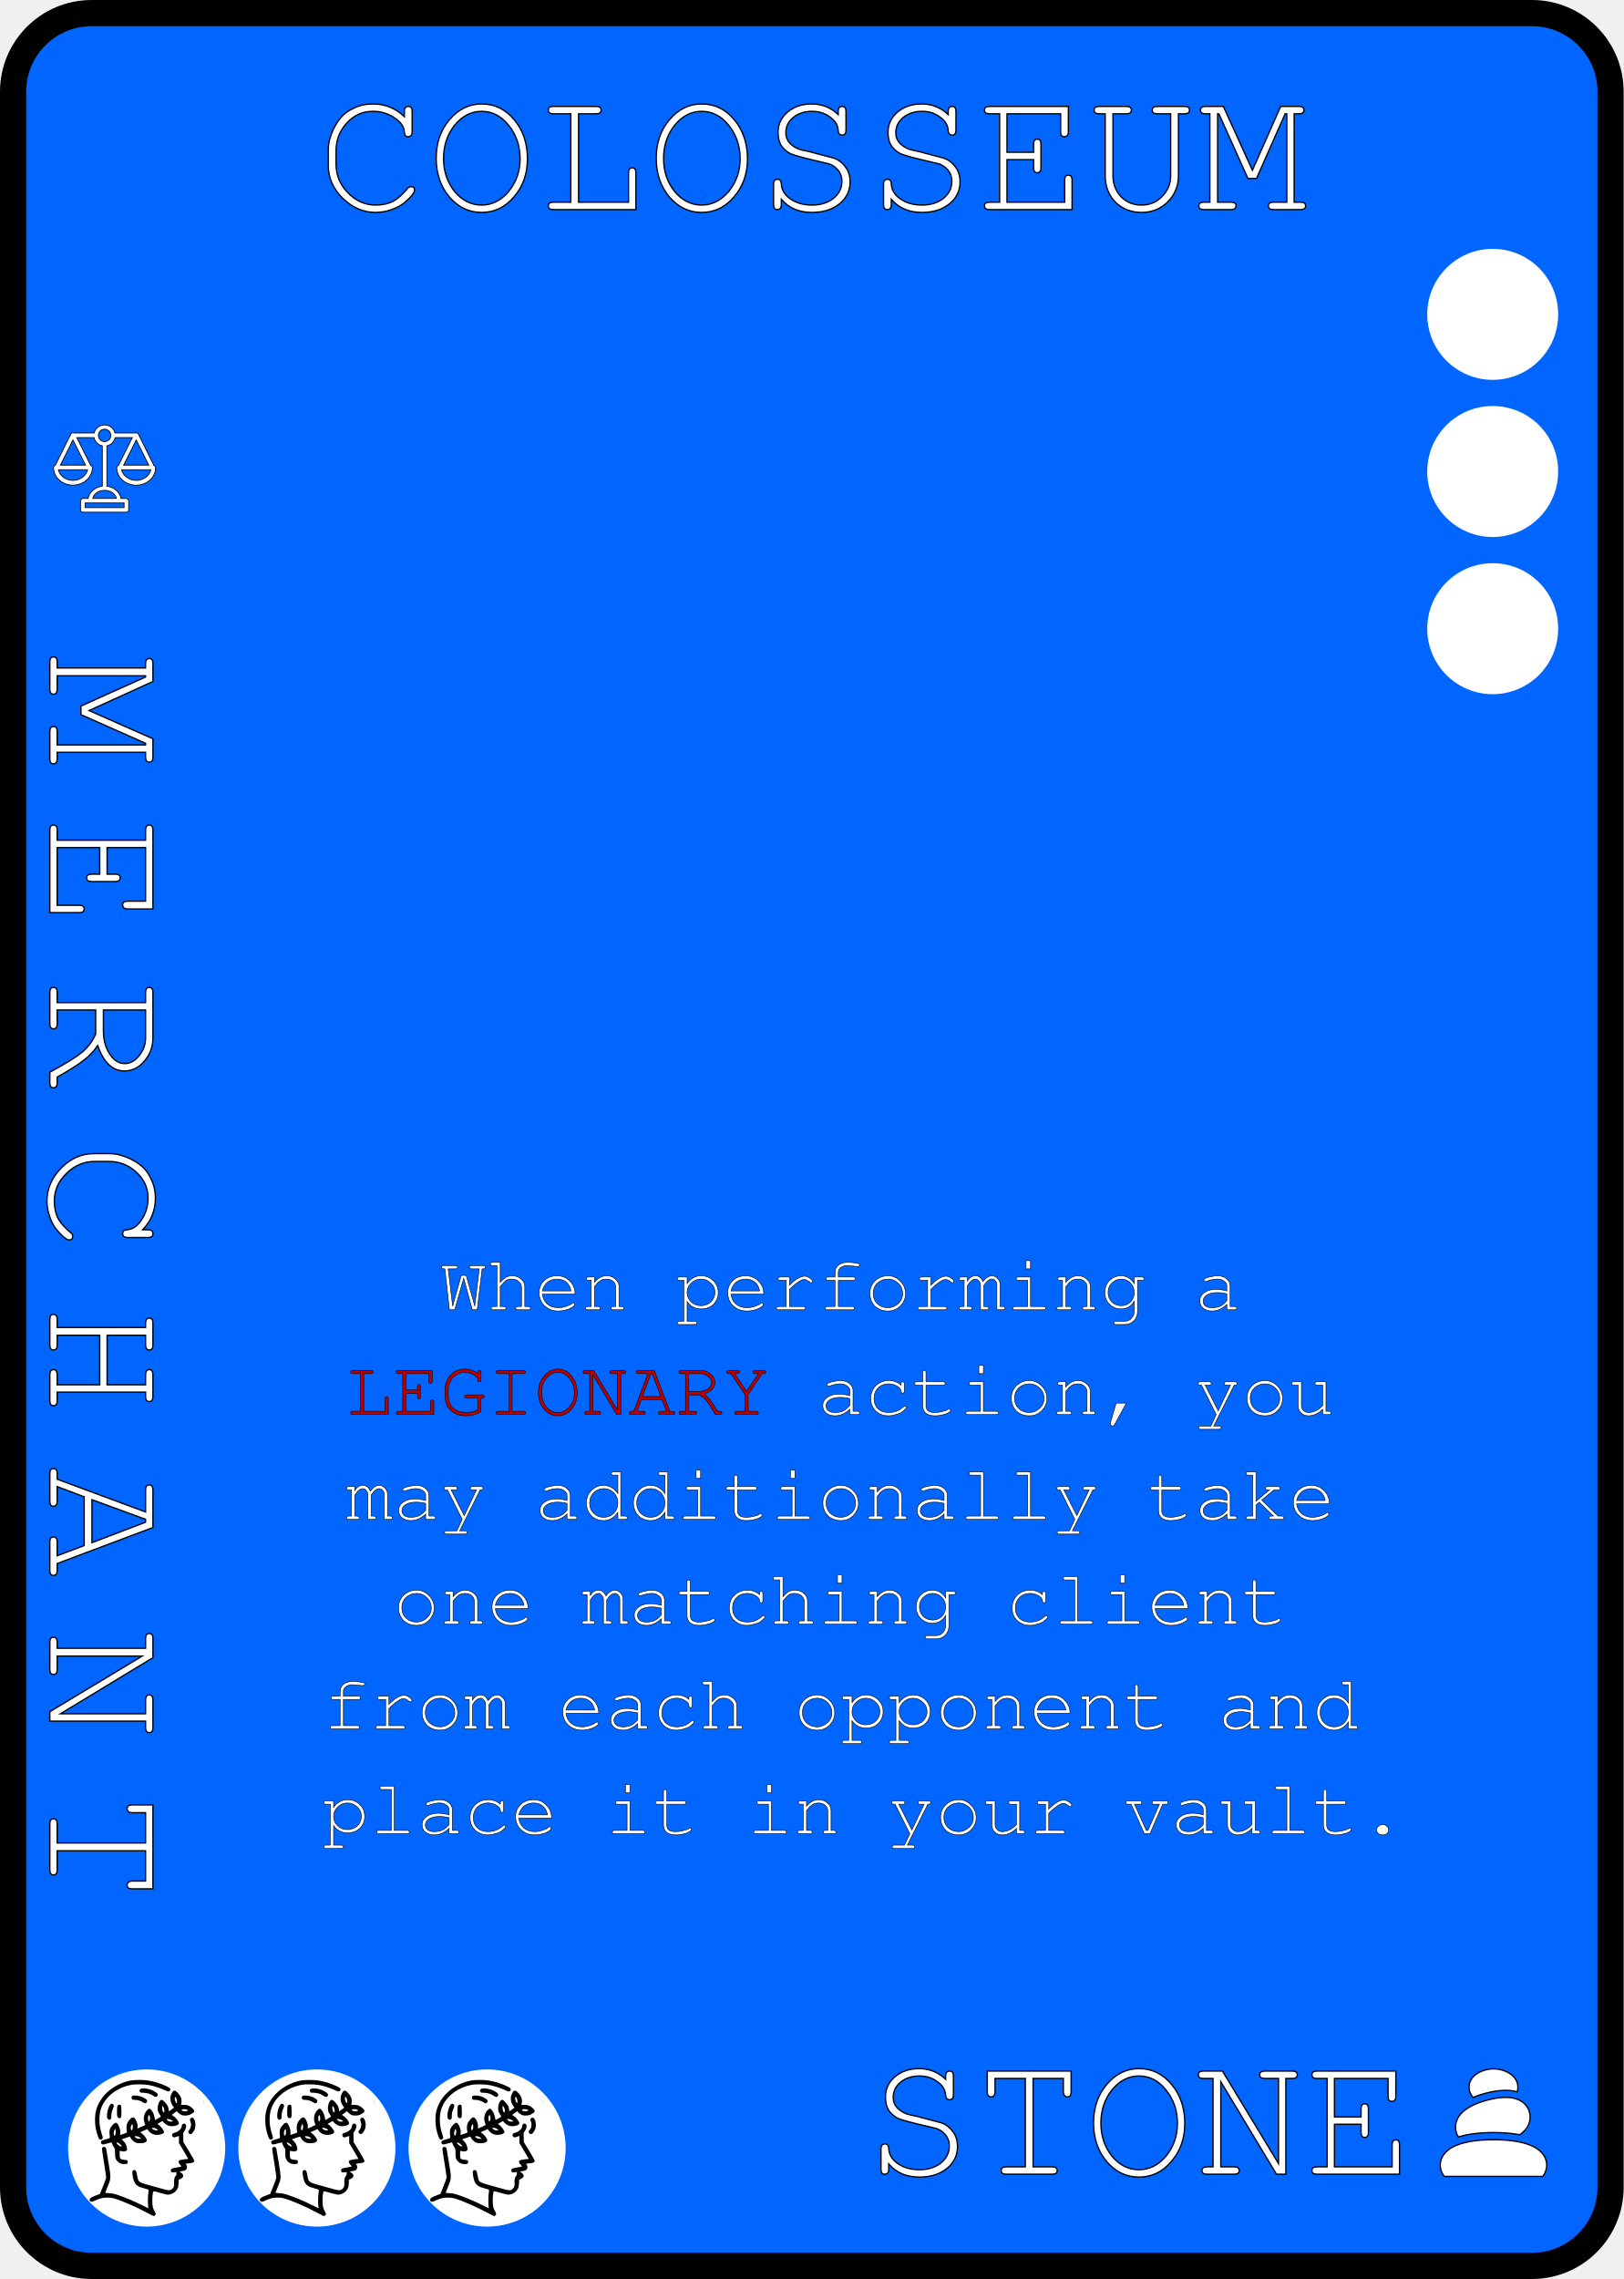
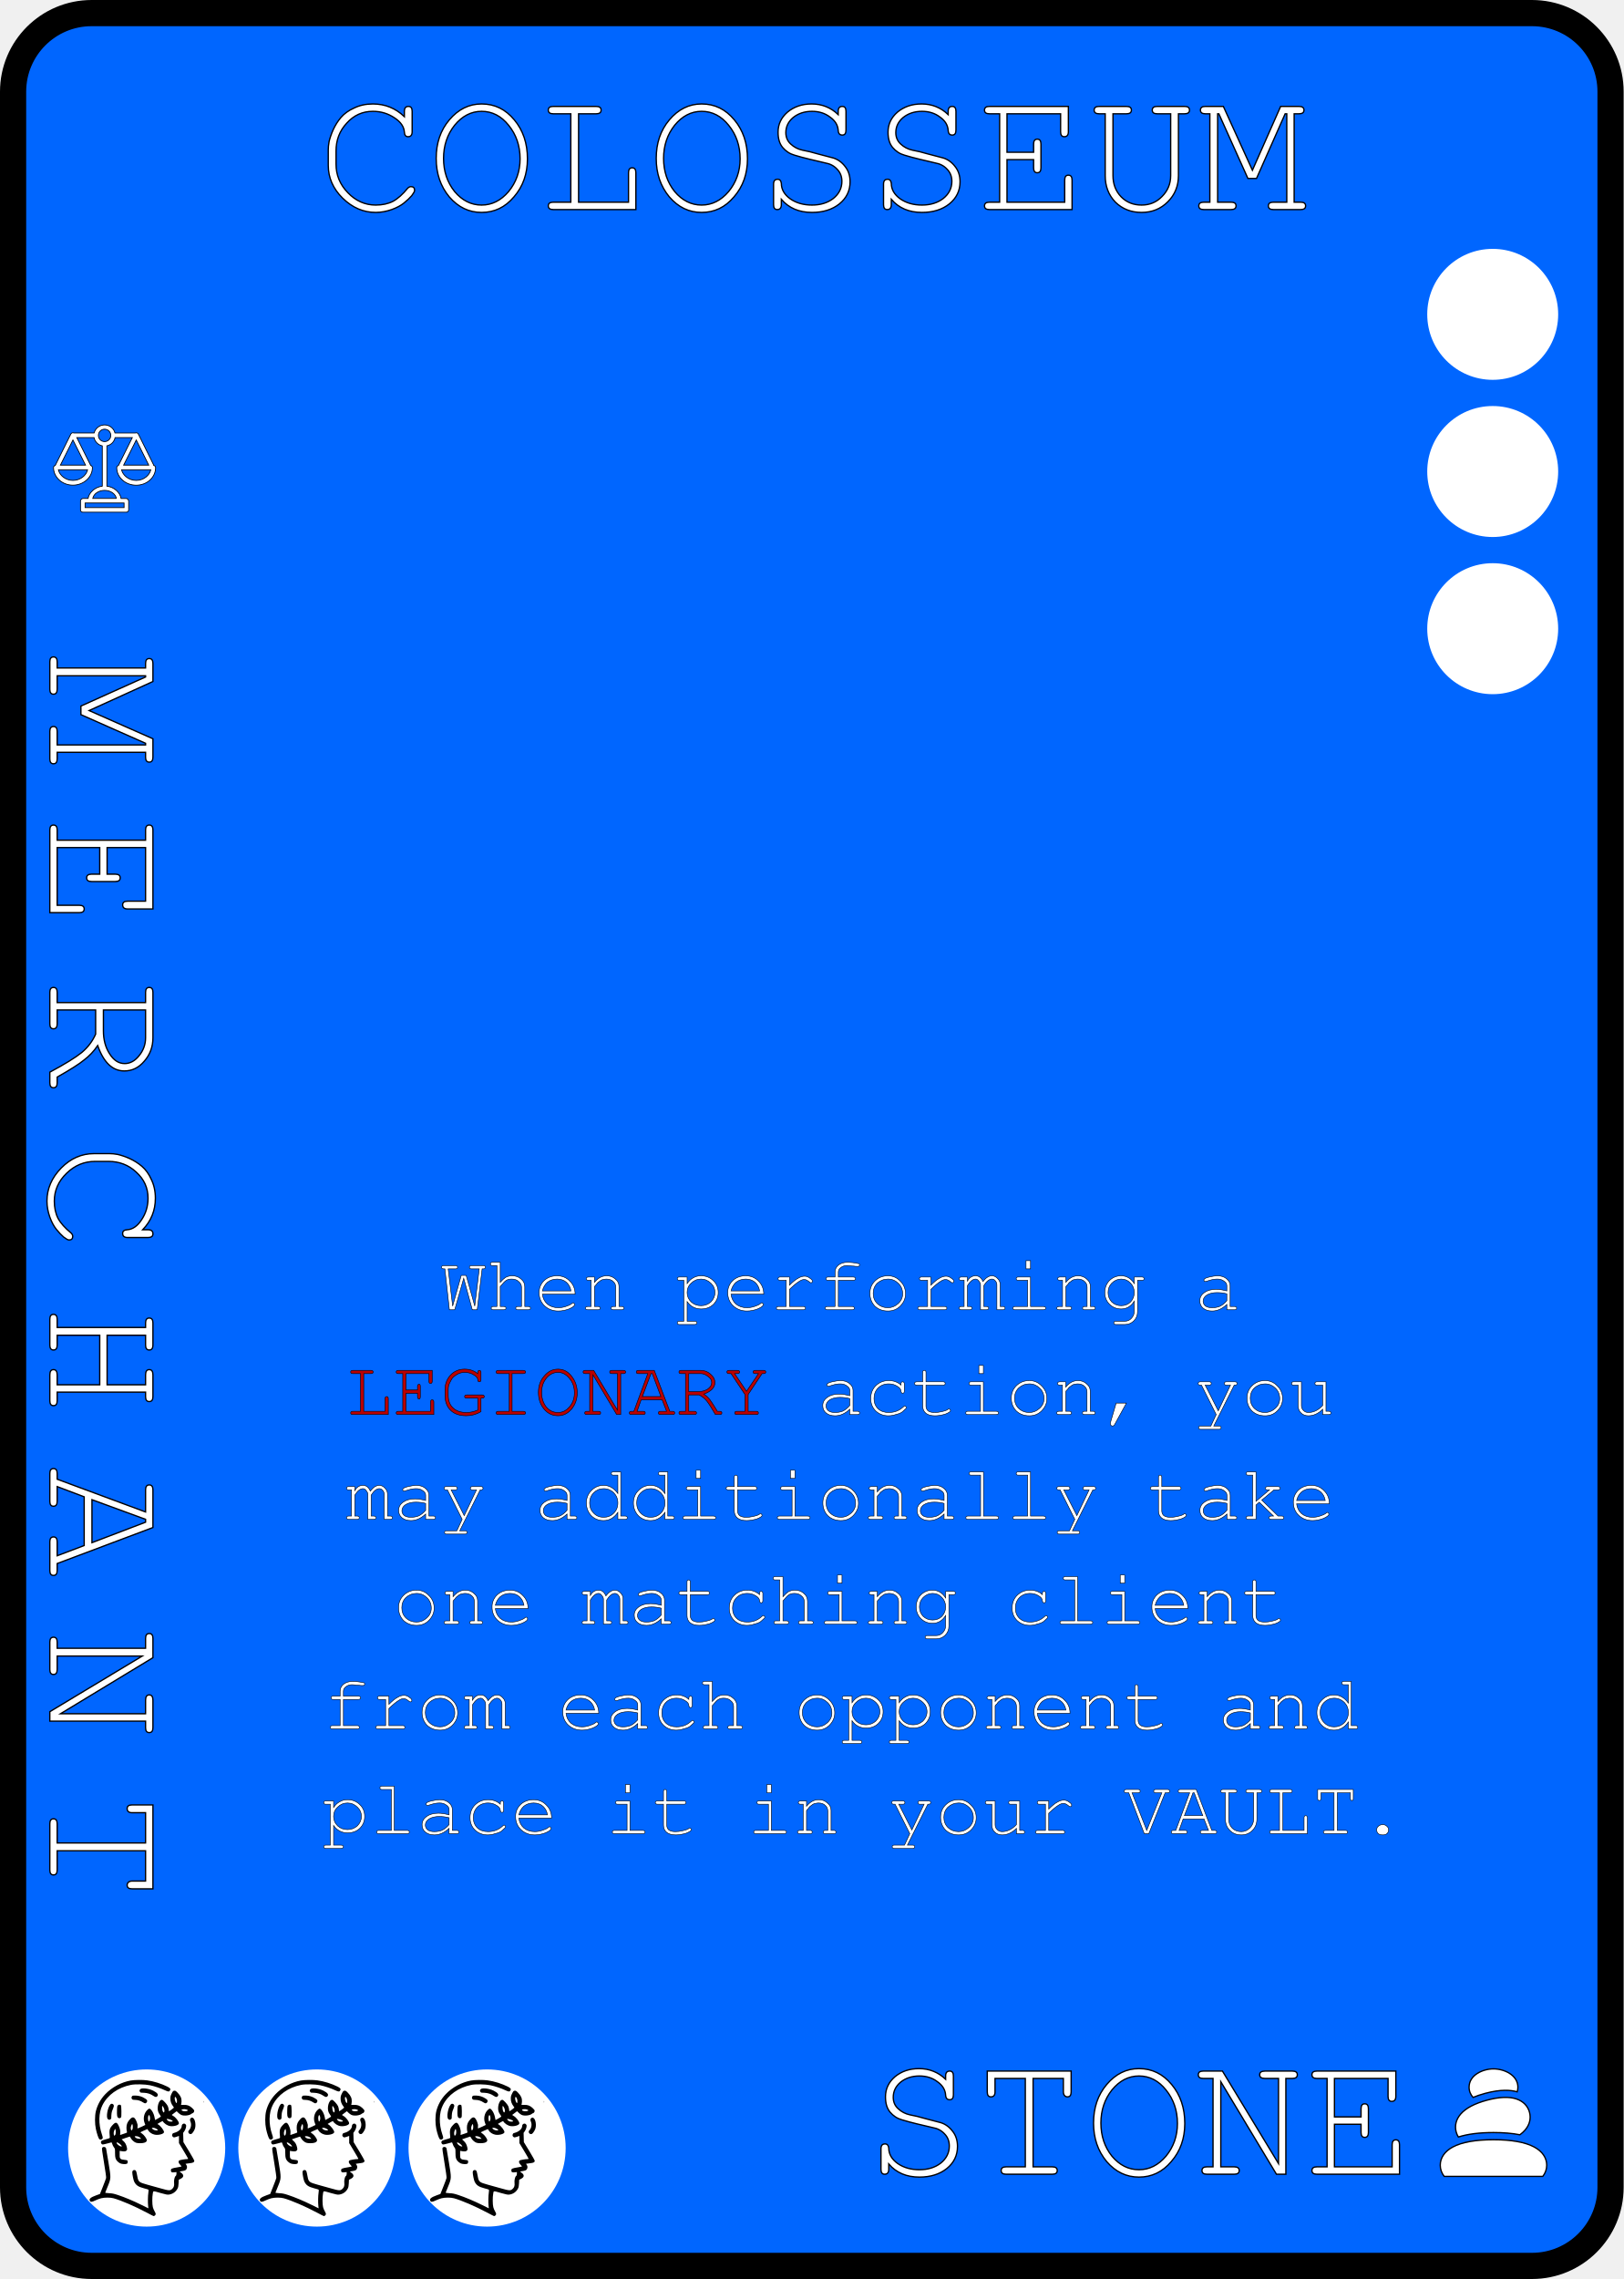
<svg xmlns="http://www.w3.org/2000/svg" width="62" height="87" viewbox="0 0 62 87">
  <rect id="card" x="0.5" y="0.5" rx="3" ry="3" width="61" height="86" style="             fill:#0066ff;             stroke:black;             stroke-width:1px         " />
  <g id="value">
    <circle cx="57" cy="12" r="2.5" style="                 fill:#ffffff;                 stroke:none             " />
    <circle cx="57" cy="18" r="2.5" style="                 fill:#ffffff;                 stroke:none             " />
    <circle cx="57" cy="24" r="2.5" style="                 fill:#ffffff;                 stroke:none             " />
  </g>
  <path id="role-symbol" style="             fill:#ffffff;             stroke:#000000;             stroke-width:0.03px         " d="M 5.877,17.769 5.282,16.569 c -0.016,-0.029 -0.046,-0.047 -0.079,-0.048 l -0.039,0.009 H 4.392 C 4.335,16.309 4.111,16.177 3.890,16.234 c -0.145,0.038 -0.258,0.151 -0.296,0.295 H 2.824 l -0.039,-0.009 c -0.033,0 -0.063,0.019 -0.079,0.048 l -0.596,1.200 c -0.039,0.008 -0.067,0.043 -0.066,0.083 0,0.368 0.333,0.670 0.740,0.670 0.407,0 0.745,-0.302 0.745,-0.670 0,-0.039 -0.028,-0.073 -0.066,-0.083 L 2.933,16.705 H 3.591 c 0.033,0.158 0.157,0.282 0.315,0.316 v 1.538 c -0.285,0.035 -0.508,0.250 -0.543,0.469 H 3.170 c -0.051,0.004 -0.092,0.045 -0.096,0.096 v 0.350 c 0.005,0.048 0.047,0.084 0.096,0.079 0,0 0,0 0,0 h 1.647 c 0.048,0.005 0.091,-0.030 0.096,-0.078 0,0 0,0 0,0 v -0.350 c -0.004,-0.051 -0.045,-0.092 -0.096,-0.096 H 4.624 C 4.589,18.808 4.366,18.593 4.081,18.558 v -1.538 c 0.158,-0.033 0.282,-0.157 0.315,-0.315 h 0.657 l -0.530,1.065 c -0.038,0.009 -0.065,0.044 -0.066,0.083 0,0.368 0.333,0.670 0.745,0.670 0.412,0 0.740,-0.302 0.740,-0.670 0,-0.040 -0.027,-0.075 -0.066,-0.083 z m -3.093,0.570 c -0.276,0 -0.508,-0.188 -0.556,-0.407 h 1.117 c -0.048,0.219 -0.280,0.407 -0.561,0.407 z M 3.266,17.756 H 2.307 L 2.785,16.797 Z M 4.738,19.202 v 0.175 H 3.249 V 19.202 Z M 4.445,19.027 H 3.542 c 0.035,-0.175 0.223,-0.307 0.451,-0.307 0.228,0 0.416,0.131 0.451,0.307 z M 3.994,16.858 c -0.131,0 -0.237,-0.106 -0.237,-0.237 0,-0.131 0.106,-0.237 0.237,-0.237 0.131,0 0.237,0.106 0.237,0.237 0,0.131 -0.106,0.237 -0.237,0.237 z M 5.203,16.797 5.680,17.756 H 4.721 Z m 0,1.542 c -0.280,0 -0.513,-0.188 -0.561,-0.407 h 1.117 c -0.048,0.219 -0.280,0.407 -0.556,0.407 z" />
  <text id="role-text" x="4" y="25" writing-mode="tb" rotate="270" style="             font-family:FreeMono,monospace;             font-size:7px;             letter-spacing:2px;             fill:#ffffff;             stroke:#000000;             stroke-width:0.05px         ">MERCHANT</text>
  <g id="material-symbol">
    <path d="m 56.711,79.913 c 0.604,-0.162 0.983,-0.127 1.224,-0.059 0.018,-0.054 0.027,-0.113 0.027,-0.176 0,-0.461 -0.520,-0.699 -0.932,-0.699 -0.409,0 -0.932,0.235 -0.932,0.699 0,0.156 0.059,0.286 0.153,0.390 0.139,-0.058 0.292,-0.110 0.460,-0.155 z" style="                 fill:#ffffff;                 stroke:#000000;                 stroke-width:0.05px             " />
    <path d="m 55.689,81.579 c 0.353,-0.113 0.802,-0.170 1.341,-0.170 0.381,0 0.718,0.028 1.007,0.085 0.076,-0.055 0.141,-0.113 0.195,-0.176 0.176,-0.201 0.237,-0.443 0.173,-0.683 -0.064,-0.239 -0.238,-0.418 -0.491,-0.505 -0.283,-0.097 -0.664,-0.082 -1.133,0.044 -0.469,0.126 -0.806,0.303 -1.003,0.529 -0.176,0.201 -0.237,0.443 -0.173,0.683 0.019,0.069 0.047,0.134 0.083,0.192 z" style="                 fill:#ffffff;                 stroke:#000000;                 stroke-width:0.05px             " />
    <path d="m 58.912,83.083 c 0.099,-0.127 0.151,-0.272 0.151,-0.428 0,-0.283 -0.171,-0.530 -0.482,-0.695 -0.346,-0.184 -0.867,-0.277 -1.551,-0.277 -0.684,0 -1.205,0.093 -1.551,0.277 -0.311,0.165 -0.482,0.412 -0.482,0.695 0,0.156 0.052,0.301 0.151,0.428 z" style="                 fill:#ffffff;                 stroke:#000000;                 stroke-width:0.05px             " />
  </g>
  <text id="material-text" x="54" y="83" style="             font-family:FreeMono,monospace;             font-size:7px;             text-anchor:end;             fill:#ffffff;             stroke:#000000;             stroke-width:0.05px         ">STONE</text>
  <text id="name" x="31" y="8" style="             font-family:FreeMono,monospace;             font-size:7px;             text-anchor:middle;             fill:#ffffff;             stroke:#000000;             stroke-width:0.05px         ">COLOSSEUM</text>
  <g id="coin1">
    <circle cx="5.6" cy="82" r="3" style="                 fill:#ffffff;                 stroke:none             " />
    <path style="                 fill:#000000;                 stroke:none             " d="m 5.590,84.459 c -0.413,-0.223 -0.973,-0.464 -1.255,-0.541 -0.126,-0.034 -0.340,-0.034 -0.474,0 -0.056,0.014 -0.157,0.052 -0.224,0.084 -0.131,0.062 -0.178,0.065 -0.207,0.011 -0.038,-0.072 0.035,-0.133 0.250,-0.210 l 0.137,-0.049 0.113,-0.283 c 0.062,-0.155 0.117,-0.304 0.122,-0.329 0.005,-0.029 -0.025,-0.253 -0.080,-0.581 -0.067,-0.402 -0.085,-0.541 -0.074,-0.563 0.033,-0.061 0.138,-0.048 0.153,0.019 0.004,0.018 0.044,0.253 0.089,0.521 0.102,0.613 0.102,0.609 -0.023,0.920 -0.050,0.124 -0.094,0.234 -0.098,0.242 -0.005,0.011 0.043,0.019 0.144,0.024 0.124,0.006 0.184,0.019 0.340,0.070 0.253,0.083 0.586,0.222 0.903,0.379 l 0.261,0.129 -0.010,-0.087 c -0.015,-0.131 -0.011,-0.390 0.008,-0.509 0.009,-0.058 0.011,-0.110 0.004,-0.116 -0.007,-0.007 -0.081,-0.029 -0.166,-0.051 -0.225,-0.059 -0.308,-0.115 -0.379,-0.255 -0.028,-0.055 -0.073,-0.277 -0.073,-0.361 0,-0.061 0.051,-0.099 0.107,-0.078 0.041,0.016 0.048,0.035 0.088,0.249 0.037,0.198 0.062,0.218 0.387,0.307 0.110,0.030 0.333,0.092 0.496,0.138 0.331,0.093 0.363,0.094 0.448,0.020 0.060,-0.053 0.083,-0.124 0.071,-0.225 -0.012,-0.100 0.017,-0.233 0.058,-0.266 0.024,-0.019 0.032,-0.042 0.032,-0.088 v -0.062 l -0.084,0.010 c -0.100,0.011 -0.128,-0.005 -0.128,-0.077 0,-0.063 0.032,-0.078 0.252,-0.114 0.086,-0.014 0.157,-0.030 0.157,-0.036 0,-0.005 -0.026,-0.035 -0.058,-0.067 -0.062,-0.061 -0.076,-0.119 -0.037,-0.158 0.018,-0.018 0.224,-0.054 0.312,-0.054 0.018,0 0.032,-0.006 0.032,-0.014 0,-0.008 -0.079,-0.145 -0.175,-0.305 l -0.175,-0.291 v -0.135 -0.139 l -0.08,0.028 c -0.044,0.015 -0.092,0.028 -0.107,0.028 -0.033,0 -0.076,-0.044 -0.076,-0.079 0,-0.033 0.026,-0.082 0.045,-0.082 0.008,0 0.05,-0.014 0.096,-0.031 0.129,-0.048 0.226,-0.149 0.226,-0.235 0,-0.093 0.107,-0.135 0.155,-0.062 0.021,0.032 0.022,0.048 0.007,0.116 -0.01,0.043 -0.037,0.106 -0.062,0.139 l -0.044,0.061 0.005,0.177 0.005,0.177 0.208,0.34 c 0.117,0.192 0.208,0.356 0.208,0.376 0,0.048 -0.047,0.075 -0.153,0.086 -0.048,0.005 -0.109,0.013 -0.135,0.018 l -0.047,0.008 0.029,0.041 c 0.035,0.049 0.037,0.103 0.007,0.161 -0.023,0.045 -0.065,0.061 -0.203,0.081 -0.059,0.008 -0.067,0.013 -0.044,0.025 0.015,0.008 0.049,0.035 0.075,0.059 0.08,0.075 0.06,0.149 -0.053,0.206 l -0.071,0.036 -0.006,0.136 c -0.005,0.102 -0.014,0.151 -0.038,0.197 -0.067,0.13 -0.191,0.216 -0.336,0.233 -0.057,0.007 -0.116,-0.005 -0.303,-0.058 -0.319,-0.091 -0.287,-0.093 -0.308,0.019 -0.026,0.136 -0.024,0.413 0.003,0.519 0.012,0.048 0.042,0.119 0.066,0.157 0.024,0.039 0.043,0.086 0.043,0.105 0,0.033 -0.048,0.081 -0.08,0.079 -0.008,0 -0.13,-0.063 -0.27,-0.138 z m -1,-1.874 c -0.032,-0.015 -0.079,-0.049 -0.105,-0.076 -0.075,-0.079 -0.092,-0.138 -0.092,-0.32 0,-0.157 -0.002,-0.163 -0.043,-0.216 -0.024,-0.03 -0.051,-0.085 -0.062,-0.124 -0.01,-0.038 -0.025,-0.067 -0.034,-0.064 -0.008,0.003 -0.089,0.025 -0.178,0.047 -0.16,0.041 -0.164,0.041 -0.193,0.014 -0.034,-0.031 -0.039,-0.079 -0.012,-0.114 0.01,-0.013 0.087,-0.042 0.172,-0.066 0.144,-0.039 0.153,-0.044 0.15,-0.078 -0.028,-0.273 -0.015,-0.332 0.101,-0.459 0.115,-0.126 0.163,-0.125 0.229,0.004 0.057,0.112 0.08,0.218 0.068,0.303 -0.008,0.056 -0.007,0.068 0.01,0.062 0.011,-0.004 0.074,-0.025 0.14,-0.047 0.119,-0.04 0.12,-0.04 0.104,-0.079 -0.009,-0.022 -0.016,-0.088 -0.016,-0.149 0,-0.13 0.038,-0.222 0.14,-0.328 0.107,-0.112 0.177,-0.081 0.252,0.11 0.032,0.081 0.038,0.115 0.031,0.175 -0.008,0.071 -0.008,0.074 0.022,0.065 0.04,-0.013 0.275,-0.121 0.275,-0.126 0,-0.002 -0.013,-0.039 -0.029,-0.081 -0.061,-0.161 -0.023,-0.358 0.094,-0.479 0.033,-0.035 0.072,-0.064 0.084,-0.064 0.07,0 0.176,0.174 0.204,0.336 0.009,0.052 0.018,0.097 0.02,0.099 0.004,0.006 0.21,-0.114 0.218,-0.128 0.004,-0.006 -0.005,-0.027 -0.02,-0.046 -0.015,-0.019 -0.043,-0.064 -0.062,-0.1 -0.089,-0.169 -0.006,-0.496 0.126,-0.496 0.037,0 0.185,0.158 0.222,0.237 0.018,0.038 0.033,0.099 0.035,0.136 0.002,0.049 0.008,0.065 0.022,0.059 0.024,-0.009 0.18,-0.126 0.18,-0.135 0,-0.004 -0.016,-0.028 -0.036,-0.054 -0.067,-0.087 -0.101,-0.184 -0.101,-0.288 0,-0.081 0.008,-0.112 0.05,-0.197 0.046,-0.091 0.055,-0.101 0.1,-0.105 0.043,-0.004 0.059,0.005 0.129,0.078 0.11,0.113 0.154,0.214 0.147,0.333 -0.003,0.05 -0.01,0.101 -0.017,0.113 -0.009,0.019 0.004,0.022 0.091,0.017 0.139,-0.008 0.228,0.024 0.33,0.117 0.06,0.055 0.08,0.083 0.08,0.113 0,0.037 -0.038,0.088 -0.066,0.088 -0.007,0 -0.023,0.009 -0.035,0.02 -0.078,0.067 -0.283,0.091 -0.39,0.046 -0.031,-0.013 -0.084,-0.05 -0.118,-0.084 l -0.061,-0.06 -0.085,0.064 c -0.047,0.035 -0.09,0.068 -0.097,0.074 -0.007,0.006 0.013,0.024 0.044,0.04 0.098,0.051 0.224,0.212 0.224,0.286 0,0.065 -0.177,0.123 -0.323,0.106 -0.117,-0.014 -0.243,-0.097 -0.298,-0.196 -0.002,-0.004 -0.174,0.094 -0.196,0.11 -0.004,0.003 0.005,0.013 0.021,0.021 0.093,0.052 0.227,0.225 0.227,0.294 0,0.069 -0.211,0.127 -0.355,0.097 -0.102,-0.021 -0.197,-0.083 -0.243,-0.156 l -0.036,-0.058 -0.135,0.059 c -0.075,0.033 -0.135,0.063 -0.135,0.067 0,0.004 0.031,0.027 0.068,0.05 0.073,0.047 0.18,0.195 0.18,0.251 0,0.043 -0.03,0.072 -0.098,0.095 -0.074,0.024 -0.247,0.025 -0.316,0 -0.072,-0.025 -0.163,-0.107 -0.2,-0.179 -0.016,-0.031 -0.033,-0.055 -0.039,-0.056 -0.006,0 -0.078,0.024 -0.16,0.053 l -0.15,0.053 0.064,0.06 c 0.075,0.07 0.109,0.132 0.135,0.242 0.016,0.068 0.016,0.085 -0.003,0.113 -0.029,0.044 -0.079,0.054 -0.183,0.038 l -0.087,-0.014 v 0.134 c 0,0.123 0.003,0.136 0.035,0.167 0.027,0.026 0.058,0.035 0.135,0.041 0.054,0.004 0.108,0.014 0.118,0.022 0.03,0.023 0.023,0.11 -0.01,0.127 -0.046,0.025 -0.192,0.017 -0.256,-0.013 z m 0.048,-0.676 c -0.048,-0.072 -0.186,-0.155 -0.186,-0.111 0,0.05 0.117,0.143 0.181,0.143 0.025,0 0.025,-0.003 0.006,-0.032 z m 0.725,-0.291 c -0.037,-0.041 -0.109,-0.071 -0.174,-0.071 -0.048,0 -0.051,0.002 -0.036,0.03 0.022,0.041 0.094,0.071 0.173,0.071 h 0.064 l -0.028,-0.031 z m -0.963,-0.118 c 0.024,-0.034 0.03,-0.157 0.009,-0.208 -0.011,-0.028 -0.012,-0.027 -0.03,0.005 -0.032,0.06 -0.044,0.122 -0.035,0.179 0.01,0.064 0.023,0.069 0.055,0.023 z m 0.657,-0.214 c 0.022,-0.043 0.017,-0.184 -0.007,-0.199 -0.014,-0.009 -0.058,0.1 -0.058,0.143 0,0.048 0.016,0.098 0.03,0.098 0.007,0 0.022,-0.019 0.034,-0.042 z m 0.968,0.024 c -0.011,-0.032 -0.119,-0.084 -0.176,-0.084 -0.067,0 -0.066,0.021 0.005,0.069 0.054,0.037 0.183,0.048 0.172,0.015 z m -0.302,-0.388 c 0.018,-0.059 -0.003,-0.178 -0.031,-0.178 -0.026,0 -0.046,0.079 -0.038,0.15 0.013,0.115 0.039,0.126 0.069,0.028 z m 0.872,0.052 c -0.014,-0.047 -0.23,-0.114 -0.23,-0.072 0,0.015 0.059,0.069 0.088,0.08 0.045,0.017 0.149,0.011 0.143,-0.008 z m -0.325,-0.348 c 0.02,-0.032 0.009,-0.116 -0.024,-0.173 -0.018,-0.033 -0.039,-0.059 -0.045,-0.059 -0.021,0 -0.013,0.148 0.012,0.199 0.024,0.051 0.041,0.061 0.057,0.034 z m 0.877,-0.043 c 0.046,-0.018 0.036,-0.033 -0.042,-0.057 -0.063,-0.02 -0.171,-0.008 -0.171,0.02 0,0.044 0.134,0.067 0.213,0.037 z m -0.388,-0.376 c 0,-0.072 -0.047,-0.172 -0.073,-0.156 -0.024,0.015 -0.016,0.112 0.015,0.18 0.035,0.077 0.058,0.068 0.058,-0.024 z m -2.967,1.453 c -0.03,-0.023 -0.092,-0.206 -0.131,-0.387 -0.044,-0.201 -0.044,-0.5 0,-0.68 0.059,-0.239 0.182,-0.462 0.359,-0.648 0.249,-0.262 0.616,-0.46 0.97,-0.522 0.151,-0.027 0.46,-0.03 0.63,-0.006 0.253,0.035 0.543,0.125 0.772,0.24 0.105,0.053 0.131,0.087 0.103,0.138 -0.033,0.062 -0.062,0.062 -0.192,0.002 -0.173,-0.081 -0.392,-0.154 -0.576,-0.193 -0.192,-0.04 -0.56,-0.048 -0.728,-0.014 -0.491,0.098 -0.889,0.381 -1.087,0.774 -0.148,0.294 -0.157,0.716 -0.023,1.11 0.044,0.13 0.045,0.15 0.01,0.181 -0.032,0.029 -0.076,0.031 -0.108,0.006 z m 3.45,-0.199 c -0.036,-0.013 -0.062,-0.066 -0.05,-0.1 0.004,-0.012 0.019,-0.035 0.034,-0.051 0.069,-0.077 0.09,-0.211 0.05,-0.309 -0.032,-0.077 -0.028,-0.117 0.016,-0.146 0.034,-0.022 0.042,-0.023 0.076,-0.004 0.09,0.05 0.126,0.302 0.064,0.44 -0.039,0.087 -0.099,0.167 -0.133,0.175 -0.014,0.004 -0.04,0.002 -0.058,-0.005 z m -3.126,-0.568 c -0.073,-0.073 -0.008,-0.437 0.099,-0.558 0.051,-0.058 0.145,-0.006 0.131,0.072 -0.004,0.022 -0.026,0.083 -0.048,0.136 -0.037,0.086 -0.045,0.14 -0.05,0.324 0,0.021 -0.047,0.056 -0.074,0.056 -0.015,0 -0.041,-0.013 -0.057,-0.029 z m 0.388,-0.052 c -0.033,-0.033 -0.041,-0.101 -0.036,-0.284 0.005,-0.152 0.008,-0.165 0.04,-0.192 0.034,-0.028 0.079,-0.026 0.111,0.004 0.008,0.008 0.015,0.11 0.017,0.228 0.002,0.173 -0.002,0.22 -0.02,0.24 -0.027,0.032 -0.081,0.033 -0.111,0.003 z m 0.955,-0.584 c -0.082,-0.058 -0.196,-0.094 -0.298,-0.094 -0.071,0 -0.098,-0.006 -0.116,-0.027 -0.03,-0.033 -0.031,-0.075 -0.003,-0.113 0.018,-0.024 0.037,-0.028 0.135,-0.026 0.134,0.003 0.253,0.04 0.366,0.115 0.062,0.041 0.077,0.059 0.077,0.092 0,0.047 -0.04,0.09 -0.081,0.089 -0.015,0 -0.051,-0.017 -0.079,-0.037 z m 2.31,-0.021 c 0,-0.028 0.003,-0.04 0.007,-0.026 0.004,0.014 0.004,0.037 0,0.051 -0.004,0.014 -0.007,0.002 -0.007,-0.026 z m -1.915,-0.229 c -0.107,-0.072 -0.22,-0.109 -0.351,-0.115 -0.06,-0.003 -0.114,-0.005 -0.12,-0.006 -0.022,-0.003 -0.056,-0.049 -0.056,-0.075 0,-0.015 0.013,-0.041 0.029,-0.057 0.059,-0.059 0.324,-0.028 0.494,0.057 0.158,0.08 0.208,0.146 0.159,0.208 -0.036,0.046 -0.074,0.043 -0.156,-0.012 z" />
  </g>
  <g id="coin2">
    <circle cx="12.1" cy="82" r="3" style="                 fill:#ffffff;                 stroke:none             " />
    <path style="                 fill:#000000;                 stroke:none             " d="m 12.090,84.459 c -0.413,-0.223 -0.973,-0.464 -1.255,-0.541 -0.126,-0.034 -0.340,-0.034 -0.474,0 -0.056,0.014 -0.157,0.052 -0.224,0.084 -0.131,0.062 -0.178,0.065 -0.207,0.011 -0.038,-0.072 0.035,-0.133 0.250,-0.210 l 0.137,-0.049 0.113,-0.283 c 0.062,-0.155 0.117,-0.304 0.122,-0.329 0.005,-0.029 -0.025,-0.253 -0.080,-0.581 -0.067,-0.402 -0.085,-0.541 -0.074,-0.563 0.033,-0.061 0.138,-0.048 0.153,0.019 0.004,0.018 0.044,0.253 0.089,0.521 0.102,0.613 0.102,0.609 -0.023,0.920 -0.050,0.124 -0.094,0.234 -0.098,0.242 -0.005,0.011 0.043,0.019 0.144,0.024 0.124,0.006 0.184,0.019 0.340,0.070 0.253,0.083 0.586,0.222 0.903,0.379 l 0.261,0.129 -0.010,-0.087 c -0.015,-0.131 -0.011,-0.390 0.008,-0.509 0.009,-0.058 0.011,-0.110 0.004,-0.116 -0.007,-0.007 -0.081,-0.029 -0.166,-0.051 -0.225,-0.059 -0.308,-0.115 -0.379,-0.255 -0.028,-0.055 -0.073,-0.277 -0.073,-0.361 0,-0.061 0.051,-0.099 0.107,-0.078 0.041,0.016 0.048,0.035 0.088,0.249 0.037,0.198 0.062,0.218 0.387,0.307 0.110,0.030 0.333,0.092 0.496,0.138 0.331,0.093 0.363,0.094 0.448,0.020 0.060,-0.053 0.083,-0.124 0.071,-0.225 -0.012,-0.100 0.017,-0.233 0.058,-0.266 0.024,-0.019 0.032,-0.042 0.032,-0.088 v -0.062 l -0.084,0.010 c -0.100,0.011 -0.128,-0.005 -0.128,-0.077 0,-0.063 0.032,-0.078 0.252,-0.114 0.086,-0.014 0.157,-0.030 0.157,-0.036 0,-0.005 -0.026,-0.035 -0.058,-0.067 -0.062,-0.061 -0.076,-0.119 -0.037,-0.158 0.018,-0.018 0.224,-0.054 0.312,-0.054 0.018,0 0.032,-0.006 0.032,-0.014 0,-0.008 -0.079,-0.145 -0.175,-0.305 l -0.175,-0.291 v -0.135 -0.139 l -0.08,0.028 c -0.044,0.015 -0.092,0.028 -0.107,0.028 -0.033,0 -0.076,-0.044 -0.076,-0.079 0,-0.033 0.026,-0.082 0.045,-0.082 0.008,0 0.05,-0.014 0.096,-0.031 0.129,-0.048 0.226,-0.149 0.226,-0.235 0,-0.093 0.107,-0.135 0.155,-0.062 0.021,0.032 0.022,0.048 0.007,0.116 -0.01,0.043 -0.037,0.106 -0.062,0.139 l -0.044,0.061 0.005,0.177 0.005,0.177 0.208,0.34 c 0.117,0.192 0.208,0.356 0.208,0.376 0,0.048 -0.047,0.075 -0.153,0.086 -0.048,0.005 -0.109,0.013 -0.135,0.018 l -0.047,0.008 0.029,0.041 c 0.035,0.049 0.037,0.103 0.007,0.161 -0.023,0.045 -0.065,0.061 -0.203,0.081 -0.059,0.008 -0.067,0.013 -0.044,0.025 0.015,0.008 0.049,0.035 0.075,0.059 0.08,0.075 0.06,0.149 -0.053,0.206 l -0.071,0.036 -0.006,0.136 c -0.005,0.102 -0.014,0.151 -0.038,0.197 -0.067,0.13 -0.191,0.216 -0.336,0.233 -0.057,0.007 -0.116,-0.005 -0.303,-0.058 -0.319,-0.091 -0.287,-0.093 -0.308,0.019 -0.026,0.136 -0.024,0.413 0.003,0.519 0.012,0.048 0.042,0.119 0.066,0.157 0.024,0.039 0.043,0.086 0.043,0.105 0,0.033 -0.048,0.081 -0.08,0.079 -0.008,0 -0.13,-0.063 -0.27,-0.138 z m -1,-1.874 c -0.032,-0.015 -0.079,-0.049 -0.105,-0.076 -0.075,-0.079 -0.092,-0.138 -0.092,-0.32 0,-0.157 -0.002,-0.163 -0.043,-0.216 -0.024,-0.03 -0.051,-0.085 -0.062,-0.124 -0.01,-0.038 -0.025,-0.067 -0.034,-0.064 -0.008,0.003 -0.089,0.025 -0.178,0.047 -0.16,0.041 -0.164,0.041 -0.193,0.014 -0.034,-0.031 -0.039,-0.079 -0.012,-0.114 0.01,-0.013 0.087,-0.042 0.172,-0.066 0.144,-0.039 0.153,-0.044 0.15,-0.078 -0.028,-0.273 -0.015,-0.332 0.101,-0.459 0.115,-0.126 0.163,-0.125 0.229,0.004 0.057,0.112 0.08,0.218 0.068,0.303 -0.008,0.056 -0.007,0.068 0.01,0.062 0.011,-0.004 0.074,-0.025 0.14,-0.047 0.119,-0.04 0.12,-0.04 0.104,-0.079 -0.009,-0.022 -0.016,-0.088 -0.016,-0.149 0,-0.13 0.038,-0.222 0.14,-0.328 0.107,-0.112 0.177,-0.081 0.252,0.11 0.032,0.081 0.038,0.115 0.031,0.175 -0.008,0.071 -0.008,0.074 0.022,0.065 0.04,-0.013 0.275,-0.121 0.275,-0.126 0,-0.002 -0.013,-0.039 -0.029,-0.081 -0.061,-0.161 -0.023,-0.358 0.094,-0.479 0.033,-0.035 0.072,-0.064 0.084,-0.064 0.07,0 0.176,0.174 0.204,0.336 0.009,0.052 0.018,0.097 0.02,0.099 0.004,0.006 0.21,-0.114 0.218,-0.128 0.004,-0.006 -0.005,-0.027 -0.02,-0.046 -0.015,-0.019 -0.043,-0.064 -0.062,-0.1 -0.089,-0.169 -0.006,-0.496 0.126,-0.496 0.037,0 0.185,0.158 0.222,0.237 0.018,0.038 0.033,0.099 0.035,0.136 0.002,0.049 0.008,0.065 0.022,0.059 0.024,-0.009 0.18,-0.126 0.18,-0.135 0,-0.004 -0.016,-0.028 -0.036,-0.054 -0.067,-0.087 -0.101,-0.184 -0.101,-0.288 0,-0.081 0.008,-0.112 0.05,-0.197 0.046,-0.091 0.055,-0.101 0.1,-0.105 0.043,-0.004 0.059,0.005 0.129,0.078 0.11,0.113 0.154,0.214 0.147,0.333 -0.003,0.05 -0.01,0.101 -0.017,0.113 -0.009,0.019 0.004,0.022 0.091,0.017 0.139,-0.008 0.228,0.024 0.33,0.117 0.06,0.055 0.08,0.083 0.08,0.113 0,0.037 -0.038,0.088 -0.066,0.088 -0.007,0 -0.023,0.009 -0.035,0.02 -0.078,0.067 -0.283,0.091 -0.39,0.046 -0.031,-0.013 -0.084,-0.05 -0.118,-0.084 l -0.061,-0.06 -0.085,0.064 c -0.047,0.035 -0.09,0.068 -0.097,0.074 -0.007,0.006 0.013,0.024 0.044,0.04 0.098,0.051 0.224,0.212 0.224,0.286 0,0.065 -0.177,0.123 -0.323,0.106 -0.117,-0.014 -0.243,-0.097 -0.298,-0.196 -0.002,-0.004 -0.174,0.094 -0.196,0.11 -0.004,0.003 0.005,0.013 0.021,0.021 0.093,0.052 0.227,0.225 0.227,0.294 0,0.069 -0.211,0.127 -0.355,0.097 -0.102,-0.021 -0.197,-0.083 -0.243,-0.156 l -0.036,-0.058 -0.135,0.059 c -0.075,0.033 -0.135,0.063 -0.135,0.067 0,0.004 0.031,0.027 0.068,0.05 0.073,0.047 0.18,0.195 0.18,0.251 0,0.043 -0.03,0.072 -0.098,0.095 -0.074,0.024 -0.247,0.025 -0.316,0 -0.072,-0.025 -0.163,-0.107 -0.2,-0.179 -0.016,-0.031 -0.033,-0.055 -0.039,-0.056 -0.006,0 -0.078,0.024 -0.16,0.053 l -0.15,0.053 0.064,0.06 c 0.075,0.07 0.109,0.132 0.135,0.242 0.016,0.068 0.016,0.085 -0.003,0.113 -0.029,0.044 -0.079,0.054 -0.183,0.038 l -0.087,-0.014 v 0.134 c 0,0.123 0.003,0.136 0.035,0.167 0.027,0.026 0.058,0.035 0.135,0.041 0.054,0.004 0.108,0.014 0.118,0.022 0.03,0.023 0.023,0.11 -0.01,0.127 -0.046,0.025 -0.192,0.017 -0.256,-0.013 z m 0.048,-0.676 c -0.048,-0.072 -0.186,-0.155 -0.186,-0.111 0,0.05 0.117,0.143 0.181,0.143 0.025,0 0.025,-0.003 0.006,-0.032 z m 0.725,-0.291 c -0.037,-0.041 -0.109,-0.071 -0.174,-0.071 -0.048,0 -0.051,0.002 -0.036,0.03 0.022,0.041 0.094,0.071 0.173,0.071 h 0.064 l -0.028,-0.031 z m -0.963,-0.118 c 0.024,-0.034 0.03,-0.157 0.009,-0.208 -0.011,-0.028 -0.012,-0.027 -0.03,0.005 -0.032,0.06 -0.044,0.122 -0.035,0.179 0.01,0.064 0.023,0.069 0.055,0.023 z m 0.657,-0.214 c 0.022,-0.043 0.017,-0.184 -0.007,-0.199 -0.014,-0.009 -0.058,0.1 -0.058,0.143 0,0.048 0.016,0.098 0.03,0.098 0.007,0 0.022,-0.019 0.034,-0.042 z m 0.968,0.024 c -0.011,-0.032 -0.119,-0.084 -0.176,-0.084 -0.067,0 -0.066,0.021 0.005,0.069 0.054,0.037 0.183,0.048 0.172,0.015 z m -0.302,-0.388 c 0.018,-0.059 -0.003,-0.178 -0.031,-0.178 -0.026,0 -0.046,0.079 -0.038,0.15 0.013,0.115 0.039,0.126 0.069,0.028 z m 0.872,0.052 c -0.014,-0.047 -0.23,-0.114 -0.23,-0.072 0,0.015 0.059,0.069 0.088,0.08 0.045,0.017 0.149,0.011 0.143,-0.008 z m -0.325,-0.348 c 0.02,-0.032 0.009,-0.116 -0.024,-0.173 -0.018,-0.033 -0.039,-0.059 -0.045,-0.059 -0.021,0 -0.013,0.148 0.012,0.199 0.024,0.051 0.041,0.061 0.057,0.034 z m 0.877,-0.043 c 0.046,-0.018 0.036,-0.033 -0.042,-0.057 -0.063,-0.02 -0.171,-0.008 -0.171,0.02 0,0.044 0.134,0.067 0.213,0.037 z m -0.388,-0.376 c 0,-0.072 -0.047,-0.172 -0.073,-0.156 -0.024,0.015 -0.016,0.112 0.015,0.18 0.035,0.077 0.058,0.068 0.058,-0.024 z m -2.967,1.453 c -0.03,-0.023 -0.092,-0.206 -0.131,-0.387 -0.044,-0.201 -0.044,-0.5 0,-0.68 0.059,-0.239 0.182,-0.462 0.359,-0.648 0.249,-0.262 0.616,-0.46 0.97,-0.522 0.151,-0.027 0.46,-0.03 0.63,-0.006 0.253,0.035 0.543,0.125 0.772,0.24 0.105,0.053 0.131,0.087 0.103,0.138 -0.033,0.062 -0.062,0.062 -0.192,0.002 -0.173,-0.081 -0.392,-0.154 -0.576,-0.193 -0.192,-0.04 -0.56,-0.048 -0.728,-0.014 -0.491,0.098 -0.889,0.381 -1.087,0.774 -0.148,0.294 -0.157,0.716 -0.023,1.11 0.044,0.13 0.045,0.15 0.01,0.181 -0.032,0.029 -0.076,0.031 -0.108,0.006 z m 3.45,-0.199 c -0.036,-0.013 -0.062,-0.066 -0.05,-0.1 0.004,-0.012 0.019,-0.035 0.034,-0.051 0.069,-0.077 0.09,-0.211 0.05,-0.309 -0.032,-0.077 -0.028,-0.117 0.016,-0.146 0.034,-0.022 0.042,-0.023 0.076,-0.004 0.09,0.05 0.126,0.302 0.064,0.44 -0.039,0.087 -0.099,0.167 -0.133,0.175 -0.014,0.004 -0.04,0.002 -0.058,-0.005 z m -3.126,-0.568 c -0.073,-0.073 -0.008,-0.437 0.099,-0.558 0.051,-0.058 0.145,-0.006 0.131,0.072 -0.004,0.022 -0.026,0.083 -0.048,0.136 -0.037,0.086 -0.045,0.14 -0.05,0.324 0,0.021 -0.047,0.056 -0.074,0.056 -0.015,0 -0.041,-0.013 -0.057,-0.029 z m 0.388,-0.052 c -0.033,-0.033 -0.041,-0.101 -0.036,-0.284 0.005,-0.152 0.008,-0.165 0.04,-0.192 0.034,-0.028 0.079,-0.026 0.111,0.004 0.008,0.008 0.015,0.11 0.017,0.228 0.002,0.173 -0.002,0.22 -0.02,0.24 -0.027,0.032 -0.081,0.033 -0.111,0.003 z m 0.955,-0.584 c -0.082,-0.058 -0.196,-0.094 -0.298,-0.094 -0.071,0 -0.098,-0.006 -0.116,-0.027 -0.03,-0.033 -0.031,-0.075 -0.003,-0.113 0.018,-0.024 0.037,-0.028 0.135,-0.026 0.134,0.003 0.253,0.04 0.366,0.115 0.062,0.041 0.077,0.059 0.077,0.092 0,0.047 -0.04,0.09 -0.081,0.089 -0.015,0 -0.051,-0.017 -0.079,-0.037 z m 2.31,-0.021 c 0,-0.028 0.003,-0.04 0.007,-0.026 0.004,0.014 0.004,0.037 0,0.051 -0.004,0.014 -0.007,0.002 -0.007,-0.026 z m -1.915,-0.229 c -0.107,-0.072 -0.22,-0.109 -0.351,-0.115 -0.06,-0.003 -0.114,-0.005 -0.12,-0.006 -0.022,-0.003 -0.056,-0.049 -0.056,-0.075 0,-0.015 0.013,-0.041 0.029,-0.057 0.059,-0.059 0.324,-0.028 0.494,0.057 0.158,0.08 0.208,0.146 0.159,0.208 -0.036,0.046 -0.074,0.043 -0.156,-0.012 z" />
  </g>
  <g id="coin3">
    <circle cx="18.6" cy="82" r="3" style="                 fill:#ffffff;                 stroke:none             " />
    <path style="                 fill:#000000;                 stroke:none             " d="m 18.590,84.459 c -0.413,-0.223 -0.973,-0.464 -1.255,-0.541 -0.126,-0.034 -0.340,-0.034 -0.474,0 -0.056,0.014 -0.157,0.052 -0.224,0.084 -0.131,0.062 -0.178,0.065 -0.207,0.011 -0.038,-0.072 0.035,-0.133 0.250,-0.210 l 0.137,-0.049 0.113,-0.283 c 0.062,-0.155 0.117,-0.304 0.122,-0.329 0.005,-0.029 -0.025,-0.253 -0.080,-0.581 -0.067,-0.402 -0.085,-0.541 -0.074,-0.563 0.033,-0.061 0.138,-0.048 0.153,0.019 0.004,0.018 0.044,0.253 0.089,0.521 0.102,0.613 0.102,0.609 -0.023,0.920 -0.050,0.124 -0.094,0.234 -0.098,0.242 -0.005,0.011 0.043,0.019 0.144,0.024 0.124,0.006 0.184,0.019 0.340,0.070 0.253,0.083 0.586,0.222 0.903,0.379 l 0.261,0.129 -0.010,-0.087 c -0.015,-0.131 -0.011,-0.390 0.008,-0.509 0.009,-0.058 0.011,-0.110 0.004,-0.116 -0.007,-0.007 -0.081,-0.029 -0.166,-0.051 -0.225,-0.059 -0.308,-0.115 -0.379,-0.255 -0.028,-0.055 -0.073,-0.277 -0.073,-0.361 0,-0.061 0.051,-0.099 0.107,-0.078 0.041,0.016 0.048,0.035 0.088,0.249 0.037,0.198 0.062,0.218 0.387,0.307 0.110,0.030 0.333,0.092 0.496,0.138 0.331,0.093 0.363,0.094 0.448,0.020 0.060,-0.053 0.083,-0.124 0.071,-0.225 -0.012,-0.100 0.017,-0.233 0.058,-0.266 0.024,-0.019 0.032,-0.042 0.032,-0.088 v -0.062 l -0.084,0.010 c -0.100,0.011 -0.128,-0.005 -0.128,-0.077 0,-0.063 0.032,-0.078 0.252,-0.114 0.086,-0.014 0.157,-0.030 0.157,-0.036 0,-0.005 -0.026,-0.035 -0.058,-0.067 -0.062,-0.061 -0.076,-0.119 -0.037,-0.158 0.018,-0.018 0.224,-0.054 0.312,-0.054 0.018,0 0.032,-0.006 0.032,-0.014 0,-0.008 -0.079,-0.145 -0.175,-0.305 l -0.175,-0.291 v -0.135 -0.139 l -0.08,0.028 c -0.044,0.015 -0.092,0.028 -0.107,0.028 -0.033,0 -0.076,-0.044 -0.076,-0.079 0,-0.033 0.026,-0.082 0.045,-0.082 0.008,0 0.05,-0.014 0.096,-0.031 0.129,-0.048 0.226,-0.149 0.226,-0.235 0,-0.093 0.107,-0.135 0.155,-0.062 0.021,0.032 0.022,0.048 0.007,0.116 -0.01,0.043 -0.037,0.106 -0.062,0.139 l -0.044,0.061 0.005,0.177 0.005,0.177 0.208,0.34 c 0.117,0.192 0.208,0.356 0.208,0.376 0,0.048 -0.047,0.075 -0.153,0.086 -0.048,0.005 -0.109,0.013 -0.135,0.018 l -0.047,0.008 0.029,0.041 c 0.035,0.049 0.037,0.103 0.007,0.161 -0.023,0.045 -0.065,0.061 -0.203,0.081 -0.059,0.008 -0.067,0.013 -0.044,0.025 0.015,0.008 0.049,0.035 0.075,0.059 0.08,0.075 0.06,0.149 -0.053,0.206 l -0.071,0.036 -0.006,0.136 c -0.005,0.102 -0.014,0.151 -0.038,0.197 -0.067,0.13 -0.191,0.216 -0.336,0.233 -0.057,0.007 -0.116,-0.005 -0.303,-0.058 -0.319,-0.091 -0.287,-0.093 -0.308,0.019 -0.026,0.136 -0.024,0.413 0.003,0.519 0.012,0.048 0.042,0.119 0.066,0.157 0.024,0.039 0.043,0.086 0.043,0.105 0,0.033 -0.048,0.081 -0.08,0.079 -0.008,0 -0.13,-0.063 -0.27,-0.138 z m -1,-1.874 c -0.032,-0.015 -0.079,-0.049 -0.105,-0.076 -0.075,-0.079 -0.092,-0.138 -0.092,-0.32 0,-0.157 -0.002,-0.163 -0.043,-0.216 -0.024,-0.03 -0.051,-0.085 -0.062,-0.124 -0.01,-0.038 -0.025,-0.067 -0.034,-0.064 -0.008,0.003 -0.089,0.025 -0.178,0.047 -0.16,0.041 -0.164,0.041 -0.193,0.014 -0.034,-0.031 -0.039,-0.079 -0.012,-0.114 0.01,-0.013 0.087,-0.042 0.172,-0.066 0.144,-0.039 0.153,-0.044 0.15,-0.078 -0.028,-0.273 -0.015,-0.332 0.101,-0.459 0.115,-0.126 0.163,-0.125 0.229,0.004 0.057,0.112 0.08,0.218 0.068,0.303 -0.008,0.056 -0.007,0.068 0.01,0.062 0.011,-0.004 0.074,-0.025 0.14,-0.047 0.119,-0.04 0.12,-0.04 0.104,-0.079 -0.009,-0.022 -0.016,-0.088 -0.016,-0.149 0,-0.13 0.038,-0.222 0.14,-0.328 0.107,-0.112 0.177,-0.081 0.252,0.11 0.032,0.081 0.038,0.115 0.031,0.175 -0.008,0.071 -0.008,0.074 0.022,0.065 0.04,-0.013 0.275,-0.121 0.275,-0.126 0,-0.002 -0.013,-0.039 -0.029,-0.081 -0.061,-0.161 -0.023,-0.358 0.094,-0.479 0.033,-0.035 0.072,-0.064 0.084,-0.064 0.07,0 0.176,0.174 0.204,0.336 0.009,0.052 0.018,0.097 0.02,0.099 0.004,0.006 0.21,-0.114 0.218,-0.128 0.004,-0.006 -0.005,-0.027 -0.02,-0.046 -0.015,-0.019 -0.043,-0.064 -0.062,-0.1 -0.089,-0.169 -0.006,-0.496 0.126,-0.496 0.037,0 0.185,0.158 0.222,0.237 0.018,0.038 0.033,0.099 0.035,0.136 0.002,0.049 0.008,0.065 0.022,0.059 0.024,-0.009 0.18,-0.126 0.18,-0.135 0,-0.004 -0.016,-0.028 -0.036,-0.054 -0.067,-0.087 -0.101,-0.184 -0.101,-0.288 0,-0.081 0.008,-0.112 0.05,-0.197 0.046,-0.091 0.055,-0.101 0.1,-0.105 0.043,-0.004 0.059,0.005 0.129,0.078 0.11,0.113 0.154,0.214 0.147,0.333 -0.003,0.05 -0.01,0.101 -0.017,0.113 -0.009,0.019 0.004,0.022 0.091,0.017 0.139,-0.008 0.228,0.024 0.33,0.117 0.06,0.055 0.08,0.083 0.08,0.113 0,0.037 -0.038,0.088 -0.066,0.088 -0.007,0 -0.023,0.009 -0.035,0.02 -0.078,0.067 -0.283,0.091 -0.39,0.046 -0.031,-0.013 -0.084,-0.05 -0.118,-0.084 l -0.061,-0.06 -0.085,0.064 c -0.047,0.035 -0.09,0.068 -0.097,0.074 -0.007,0.006 0.013,0.024 0.044,0.04 0.098,0.051 0.224,0.212 0.224,0.286 0,0.065 -0.177,0.123 -0.323,0.106 -0.117,-0.014 -0.243,-0.097 -0.298,-0.196 -0.002,-0.004 -0.174,0.094 -0.196,0.11 -0.004,0.003 0.005,0.013 0.021,0.021 0.093,0.052 0.227,0.225 0.227,0.294 0,0.069 -0.211,0.127 -0.355,0.097 -0.102,-0.021 -0.197,-0.083 -0.243,-0.156 l -0.036,-0.058 -0.135,0.059 c -0.075,0.033 -0.135,0.063 -0.135,0.067 0,0.004 0.031,0.027 0.068,0.05 0.073,0.047 0.18,0.195 0.18,0.251 0,0.043 -0.03,0.072 -0.098,0.095 -0.074,0.024 -0.247,0.025 -0.316,0 -0.072,-0.025 -0.163,-0.107 -0.2,-0.179 -0.016,-0.031 -0.033,-0.055 -0.039,-0.056 -0.006,0 -0.078,0.024 -0.16,0.053 l -0.15,0.053 0.064,0.06 c 0.075,0.07 0.109,0.132 0.135,0.242 0.016,0.068 0.016,0.085 -0.003,0.113 -0.029,0.044 -0.079,0.054 -0.183,0.038 l -0.087,-0.014 v 0.134 c 0,0.123 0.003,0.136 0.035,0.167 0.027,0.026 0.058,0.035 0.135,0.041 0.054,0.004 0.108,0.014 0.118,0.022 0.03,0.023 0.023,0.11 -0.01,0.127 -0.046,0.025 -0.192,0.017 -0.256,-0.013 z m 0.048,-0.676 c -0.048,-0.072 -0.186,-0.155 -0.186,-0.111 0,0.05 0.117,0.143 0.181,0.143 0.025,0 0.025,-0.003 0.006,-0.032 z m 0.725,-0.291 c -0.037,-0.041 -0.109,-0.071 -0.174,-0.071 -0.048,0 -0.051,0.002 -0.036,0.03 0.022,0.041 0.094,0.071 0.173,0.071 h 0.064 l -0.028,-0.031 z m -0.963,-0.118 c 0.024,-0.034 0.03,-0.157 0.009,-0.208 -0.011,-0.028 -0.012,-0.027 -0.03,0.005 -0.032,0.06 -0.044,0.122 -0.035,0.179 0.01,0.064 0.023,0.069 0.055,0.023 z m 0.657,-0.214 c 0.022,-0.043 0.017,-0.184 -0.007,-0.199 -0.014,-0.009 -0.058,0.1 -0.058,0.143 0,0.048 0.016,0.098 0.03,0.098 0.007,0 0.022,-0.019 0.034,-0.042 z m 0.968,0.024 c -0.011,-0.032 -0.119,-0.084 -0.176,-0.084 -0.067,0 -0.066,0.021 0.005,0.069 0.054,0.037 0.183,0.048 0.172,0.015 z m -0.302,-0.388 c 0.018,-0.059 -0.003,-0.178 -0.031,-0.178 -0.026,0 -0.046,0.079 -0.038,0.15 0.013,0.115 0.039,0.126 0.069,0.028 z m 0.872,0.052 c -0.014,-0.047 -0.23,-0.114 -0.23,-0.072 0,0.015 0.059,0.069 0.088,0.08 0.045,0.017 0.149,0.011 0.143,-0.008 z m -0.325,-0.348 c 0.02,-0.032 0.009,-0.116 -0.024,-0.173 -0.018,-0.033 -0.039,-0.059 -0.045,-0.059 -0.021,0 -0.013,0.148 0.012,0.199 0.024,0.051 0.041,0.061 0.057,0.034 z m 0.877,-0.043 c 0.046,-0.018 0.036,-0.033 -0.042,-0.057 -0.063,-0.02 -0.171,-0.008 -0.171,0.02 0,0.044 0.134,0.067 0.213,0.037 z m -0.388,-0.376 c 0,-0.072 -0.047,-0.172 -0.073,-0.156 -0.024,0.015 -0.016,0.112 0.015,0.18 0.035,0.077 0.058,0.068 0.058,-0.024 z m -2.967,1.453 c -0.03,-0.023 -0.092,-0.206 -0.131,-0.387 -0.044,-0.201 -0.044,-0.5 0,-0.68 0.059,-0.239 0.182,-0.462 0.359,-0.648 0.249,-0.262 0.616,-0.46 0.97,-0.522 0.151,-0.027 0.46,-0.03 0.63,-0.006 0.253,0.035 0.543,0.125 0.772,0.24 0.105,0.053 0.131,0.087 0.103,0.138 -0.033,0.062 -0.062,0.062 -0.192,0.002 -0.173,-0.081 -0.392,-0.154 -0.576,-0.193 -0.192,-0.04 -0.56,-0.048 -0.728,-0.014 -0.491,0.098 -0.889,0.381 -1.087,0.774 -0.148,0.294 -0.157,0.716 -0.023,1.11 0.044,0.13 0.045,0.15 0.01,0.181 -0.032,0.029 -0.076,0.031 -0.108,0.006 z m 3.45,-0.199 c -0.036,-0.013 -0.062,-0.066 -0.05,-0.1 0.004,-0.012 0.019,-0.035 0.034,-0.051 0.069,-0.077 0.09,-0.211 0.05,-0.309 -0.032,-0.077 -0.028,-0.117 0.016,-0.146 0.034,-0.022 0.042,-0.023 0.076,-0.004 0.09,0.05 0.126,0.302 0.064,0.44 -0.039,0.087 -0.099,0.167 -0.133,0.175 -0.014,0.004 -0.04,0.002 -0.058,-0.005 z m -3.126,-0.568 c -0.073,-0.073 -0.008,-0.437 0.099,-0.558 0.051,-0.058 0.145,-0.006 0.131,0.072 -0.004,0.022 -0.026,0.083 -0.048,0.136 -0.037,0.086 -0.045,0.14 -0.05,0.324 0,0.021 -0.047,0.056 -0.074,0.056 -0.015,0 -0.041,-0.013 -0.057,-0.029 z m 0.388,-0.052 c -0.033,-0.033 -0.041,-0.101 -0.036,-0.284 0.005,-0.152 0.008,-0.165 0.04,-0.192 0.034,-0.028 0.079,-0.026 0.111,0.004 0.008,0.008 0.015,0.11 0.017,0.228 0.002,0.173 -0.002,0.22 -0.02,0.24 -0.027,0.032 -0.081,0.033 -0.111,0.003 z m 0.955,-0.584 c -0.082,-0.058 -0.196,-0.094 -0.298,-0.094 -0.071,0 -0.098,-0.006 -0.116,-0.027 -0.03,-0.033 -0.031,-0.075 -0.003,-0.113 0.018,-0.024 0.037,-0.028 0.135,-0.026 0.134,0.003 0.253,0.04 0.366,0.115 0.062,0.041 0.077,0.059 0.077,0.092 0,0.047 -0.04,0.09 -0.081,0.089 -0.015,0 -0.051,-0.017 -0.079,-0.037 z m 2.31,-0.021 c 0,-0.028 0.003,-0.04 0.007,-0.026 0.004,0.014 0.004,0.037 0,0.051 -0.004,0.014 -0.007,0.002 -0.007,-0.026 z m -1.915,-0.229 c -0.107,-0.072 -0.22,-0.109 -0.351,-0.115 -0.06,-0.003 -0.114,-0.005 -0.12,-0.006 -0.022,-0.003 -0.056,-0.049 -0.056,-0.075 0,-0.015 0.013,-0.041 0.029,-0.057 0.059,-0.059 0.324,-0.028 0.494,0.057 0.158,0.08 0.208,0.146 0.159,0.208 -0.036,0.046 -0.074,0.043 -0.156,-0.012 z" />
  </g>
  <text id="text" x="33" y="50" style="             font-family:FreeMono,monospace;             font-size:3px;             text-anchor:middle;             fill:#ffffff;             stroke:#000000;             stroke-width:0.02px         ">
    <tspan x="33" y="50">When performing a</tspan>
    <tspan x="33" y="54">
      <tspan style="fill:#bb0000">LEGIONARY</tspan> action, you</tspan>
    <tspan x="33" y="58">may additionally take</tspan>
    <tspan x="33" y="62">one matching client</tspan>
    <tspan x="33" y="66">from each opponent and</tspan>
-     <tspan x="33" y="70">place it in your vault.</tspan>
+     <tspan x="33" y="70">place it in your VAULT.</tspan>
  </text>
</svg>
